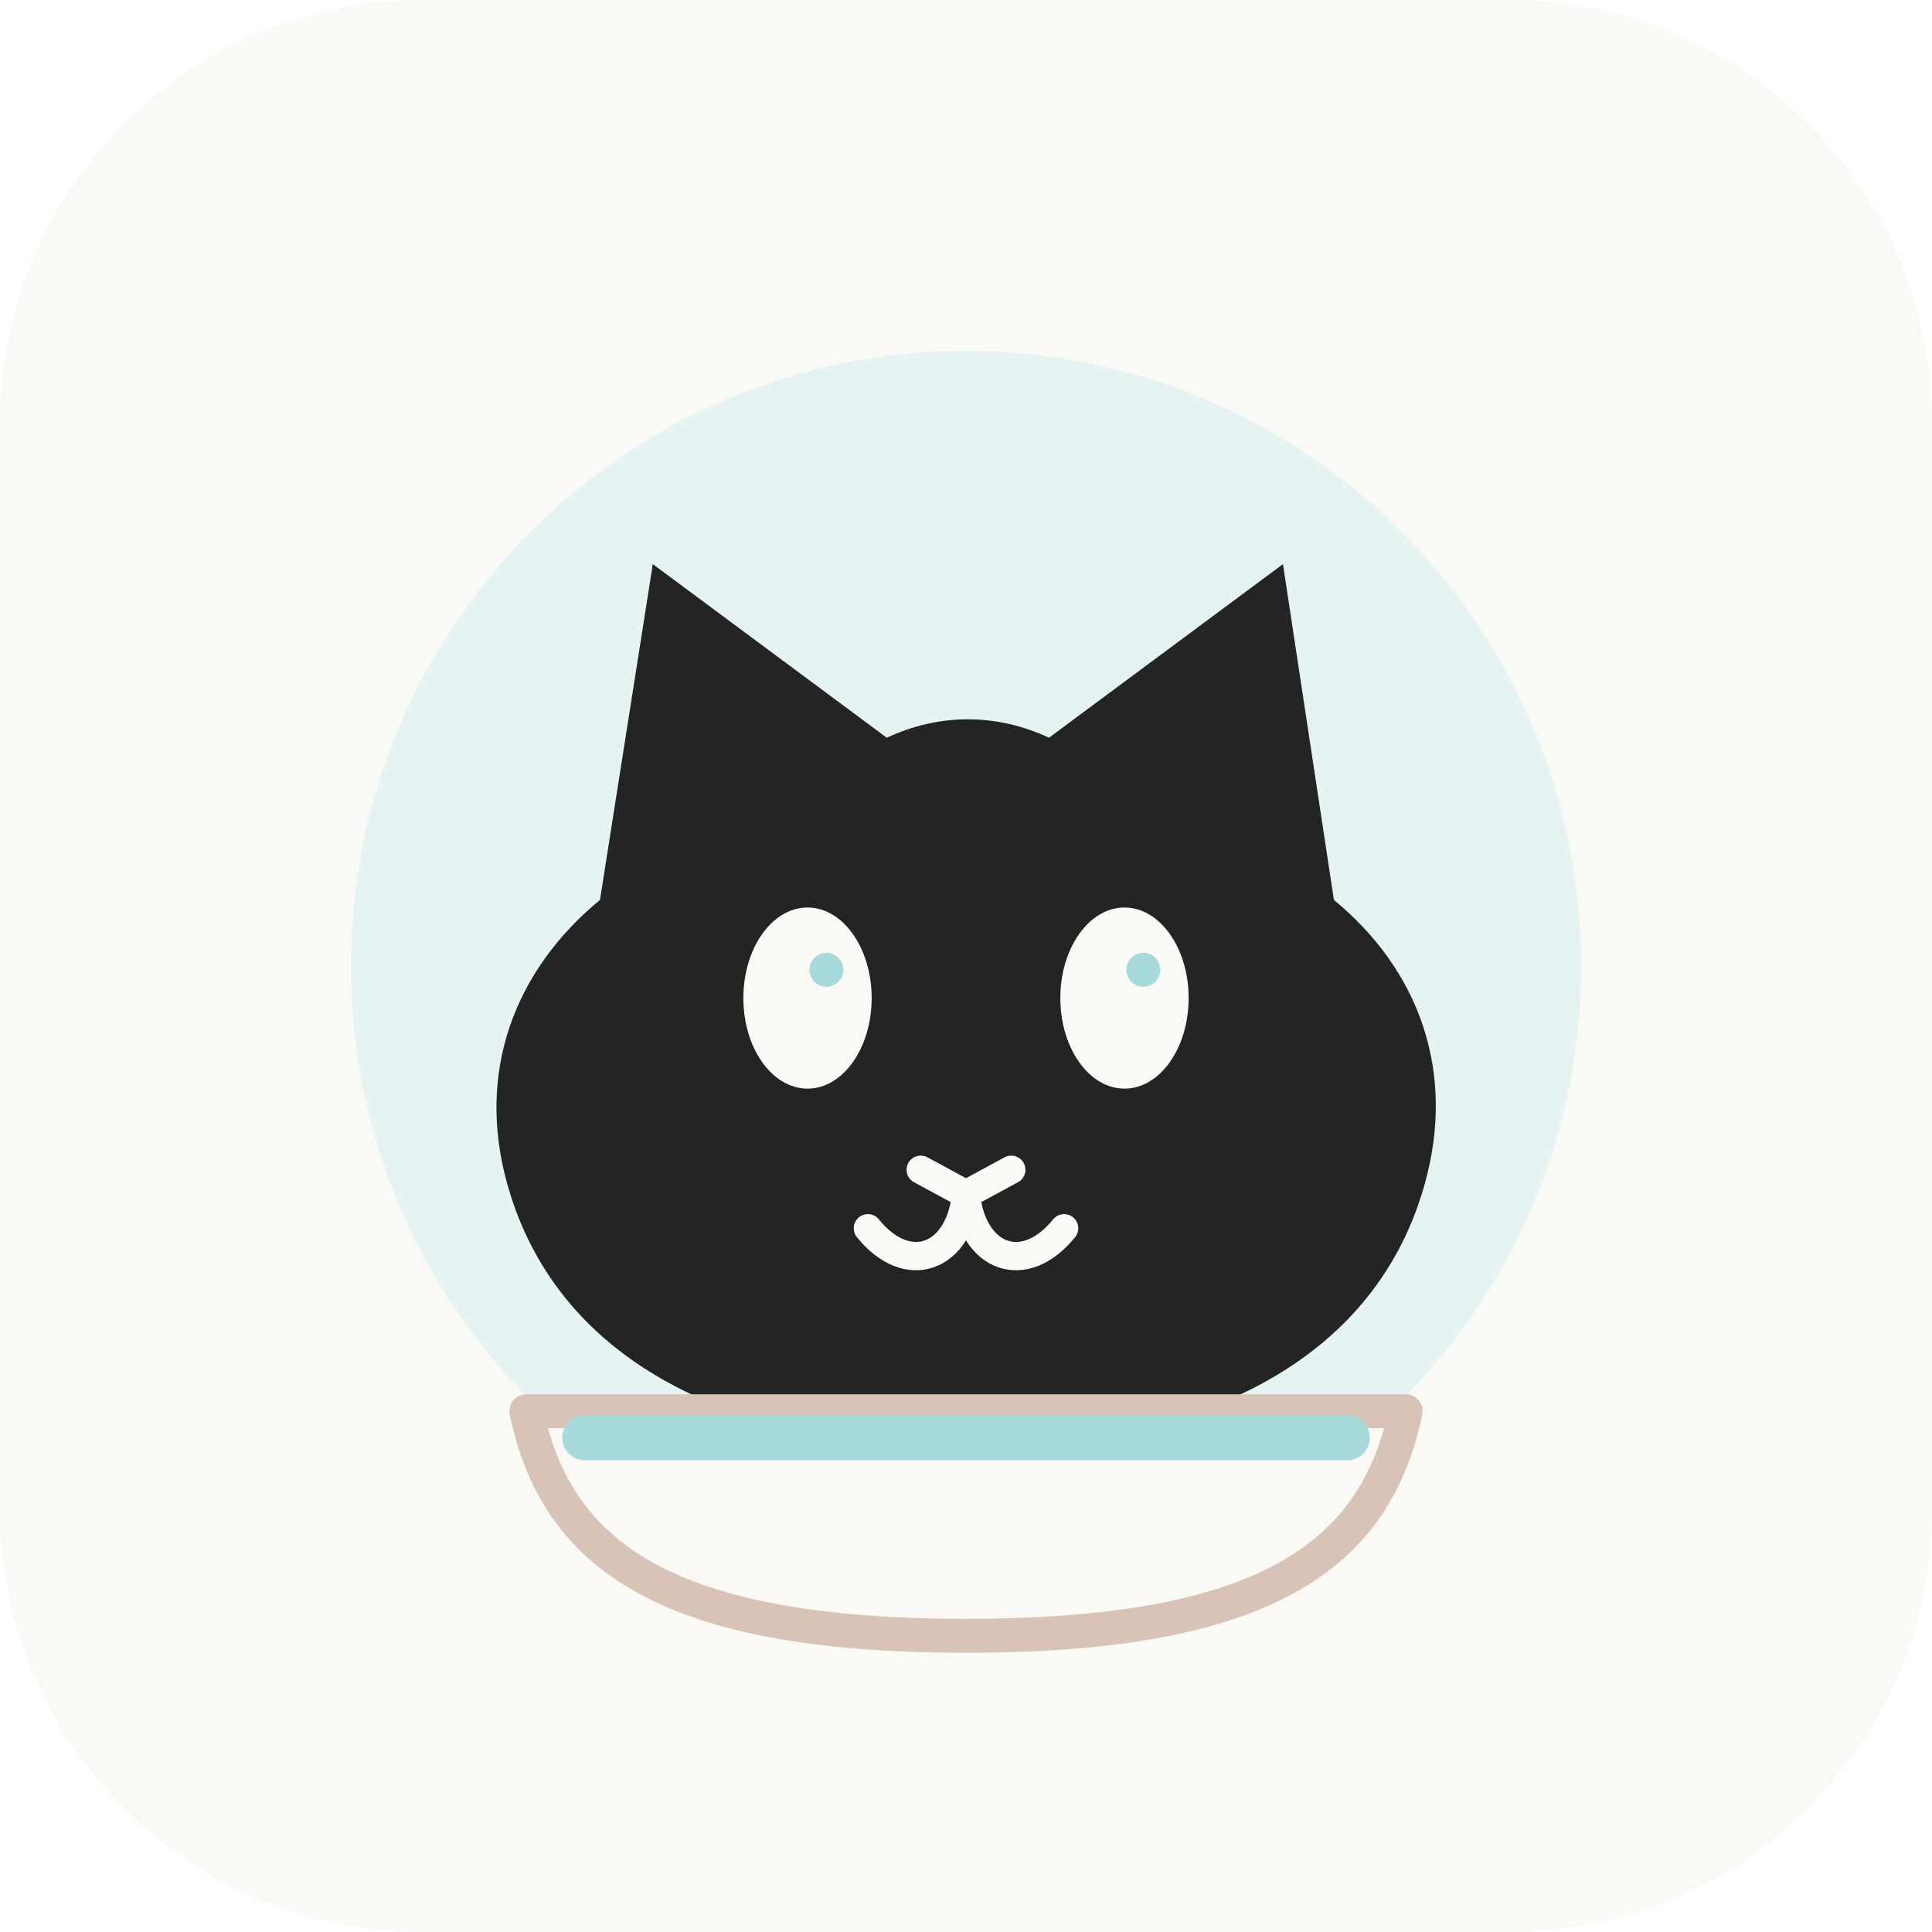
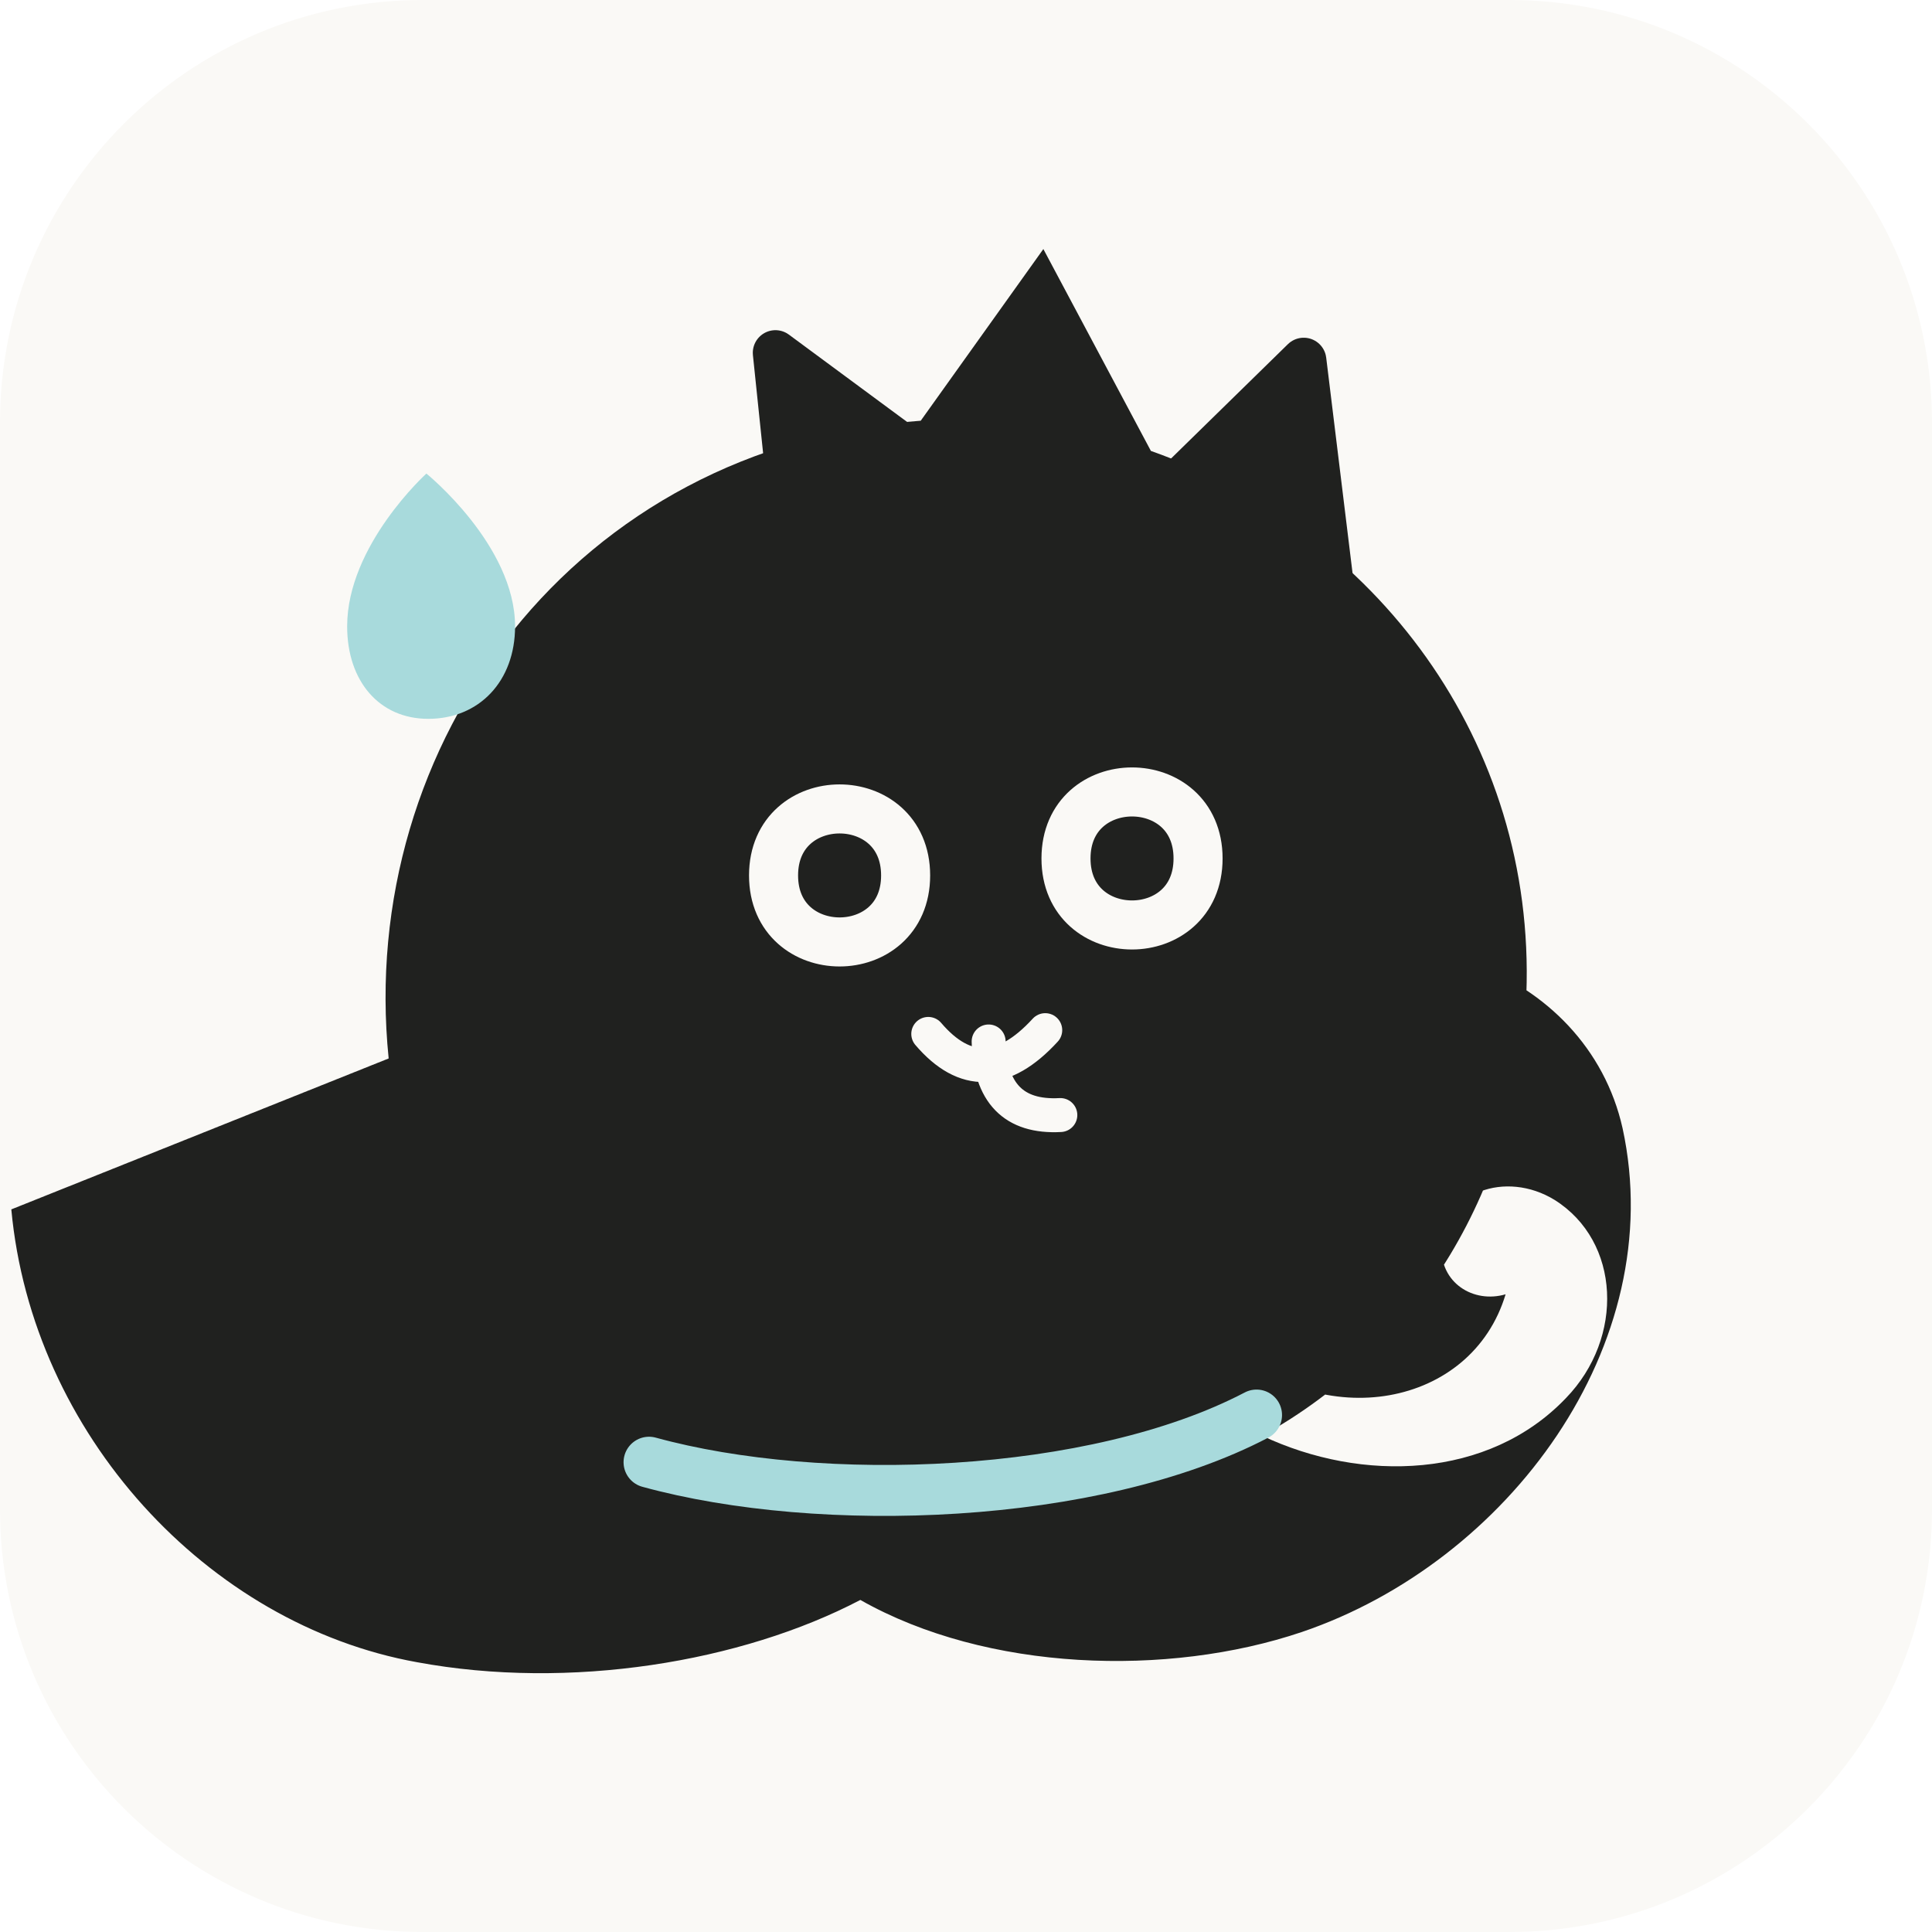
<svg xmlns="http://www.w3.org/2000/svg" width="1024" height="1024" viewBox="0 0 1024 1024">
  <rect width="1024" height="1024" rx="224" fill="#FAF9F6" />
-   <circle cx="512" cy="512" r="326" fill="#E5F3F3" />
-   <path d="M318 477l28-178 124 92c28-13 58-13 86 0l124-92 27 178c45 37 65 91 48 151-25 89-112 139-243 139S294 717 269 628c-17-60 4-114 49-151z" fill="#242424" />
-   <ellipse cx="428" cy="529" rx="34" ry="48" fill="#FAF9F6" />
-   <ellipse cx="596" cy="529" rx="34" ry="48" fill="#FAF9F6" />
-   <circle cx="438" cy="514" r="9" fill="#A8DADC" />
-   <circle cx="606" cy="514" r="9" fill="#A8DADC" />
-   <path d="M488 620l24 13 24-13M512 634c-4 33-31 43-52 17M512 634c4 33 31 43 52 17" fill="none" stroke="#FAF9F6" stroke-width="15" stroke-linecap="round" stroke-linejoin="round" />
-   <path d="M279 748h466c-16 77-75 119-233 119s-217-42-233-119z" fill="#FAF9F6" stroke="#D8C4B6" stroke-width="18" stroke-linejoin="round" />
-   <path d="M310 762h404" stroke="#A8DADC" stroke-width="24" stroke-linecap="round" />
+   <path d="M206 561c-17-167 99-325 282-338l65-91 57 107c119 42 204 154 199 288-4 102-57 188-140 234 53 25 120 23 161-20 31-32 29-83-6-105-26-16-59-4-60 24-1 20 17 31 34 26-18 60-97 74-148 26-53-50-46-143 14-186 71-51 177-13 196 72 25 115-61 230-170 267-71 24-167 21-234-17-63 33-154 48-235 33-111-20-204-121-215-240z" fill="#20211F" />
+   <path d="M424 312l-13-125 111 82M598 282l93-91 17 139" fill="#20211F" stroke="#20211F" stroke-width="24" stroke-linecap="round" stroke-linejoin="round" />
+   <path d="M410 464c0-47 70-47 70 0s-70 47-70 0zM565 455c0-47 70-47 70 0s-70 47-70 0z" fill="none" stroke="#FAF9F6" stroke-width="26" stroke-linecap="round" />
+   <path d="M492 548q29 34 62-2M524 552q1 41 38 39" fill="none" stroke="#FAF9F6" stroke-width="18" stroke-linecap="round" />
+   <path d="M344 775c91 25 236 20 322-25" fill="none" stroke="#A8DADC" stroke-width="27" stroke-linecap="round" />
+   <path d="M184 332c0-43 42-81 42-81s47 38 47 81c0 29-19 49-46 49-26 0-43-20-43-49z" fill="#A8DADC" />
</svg>
